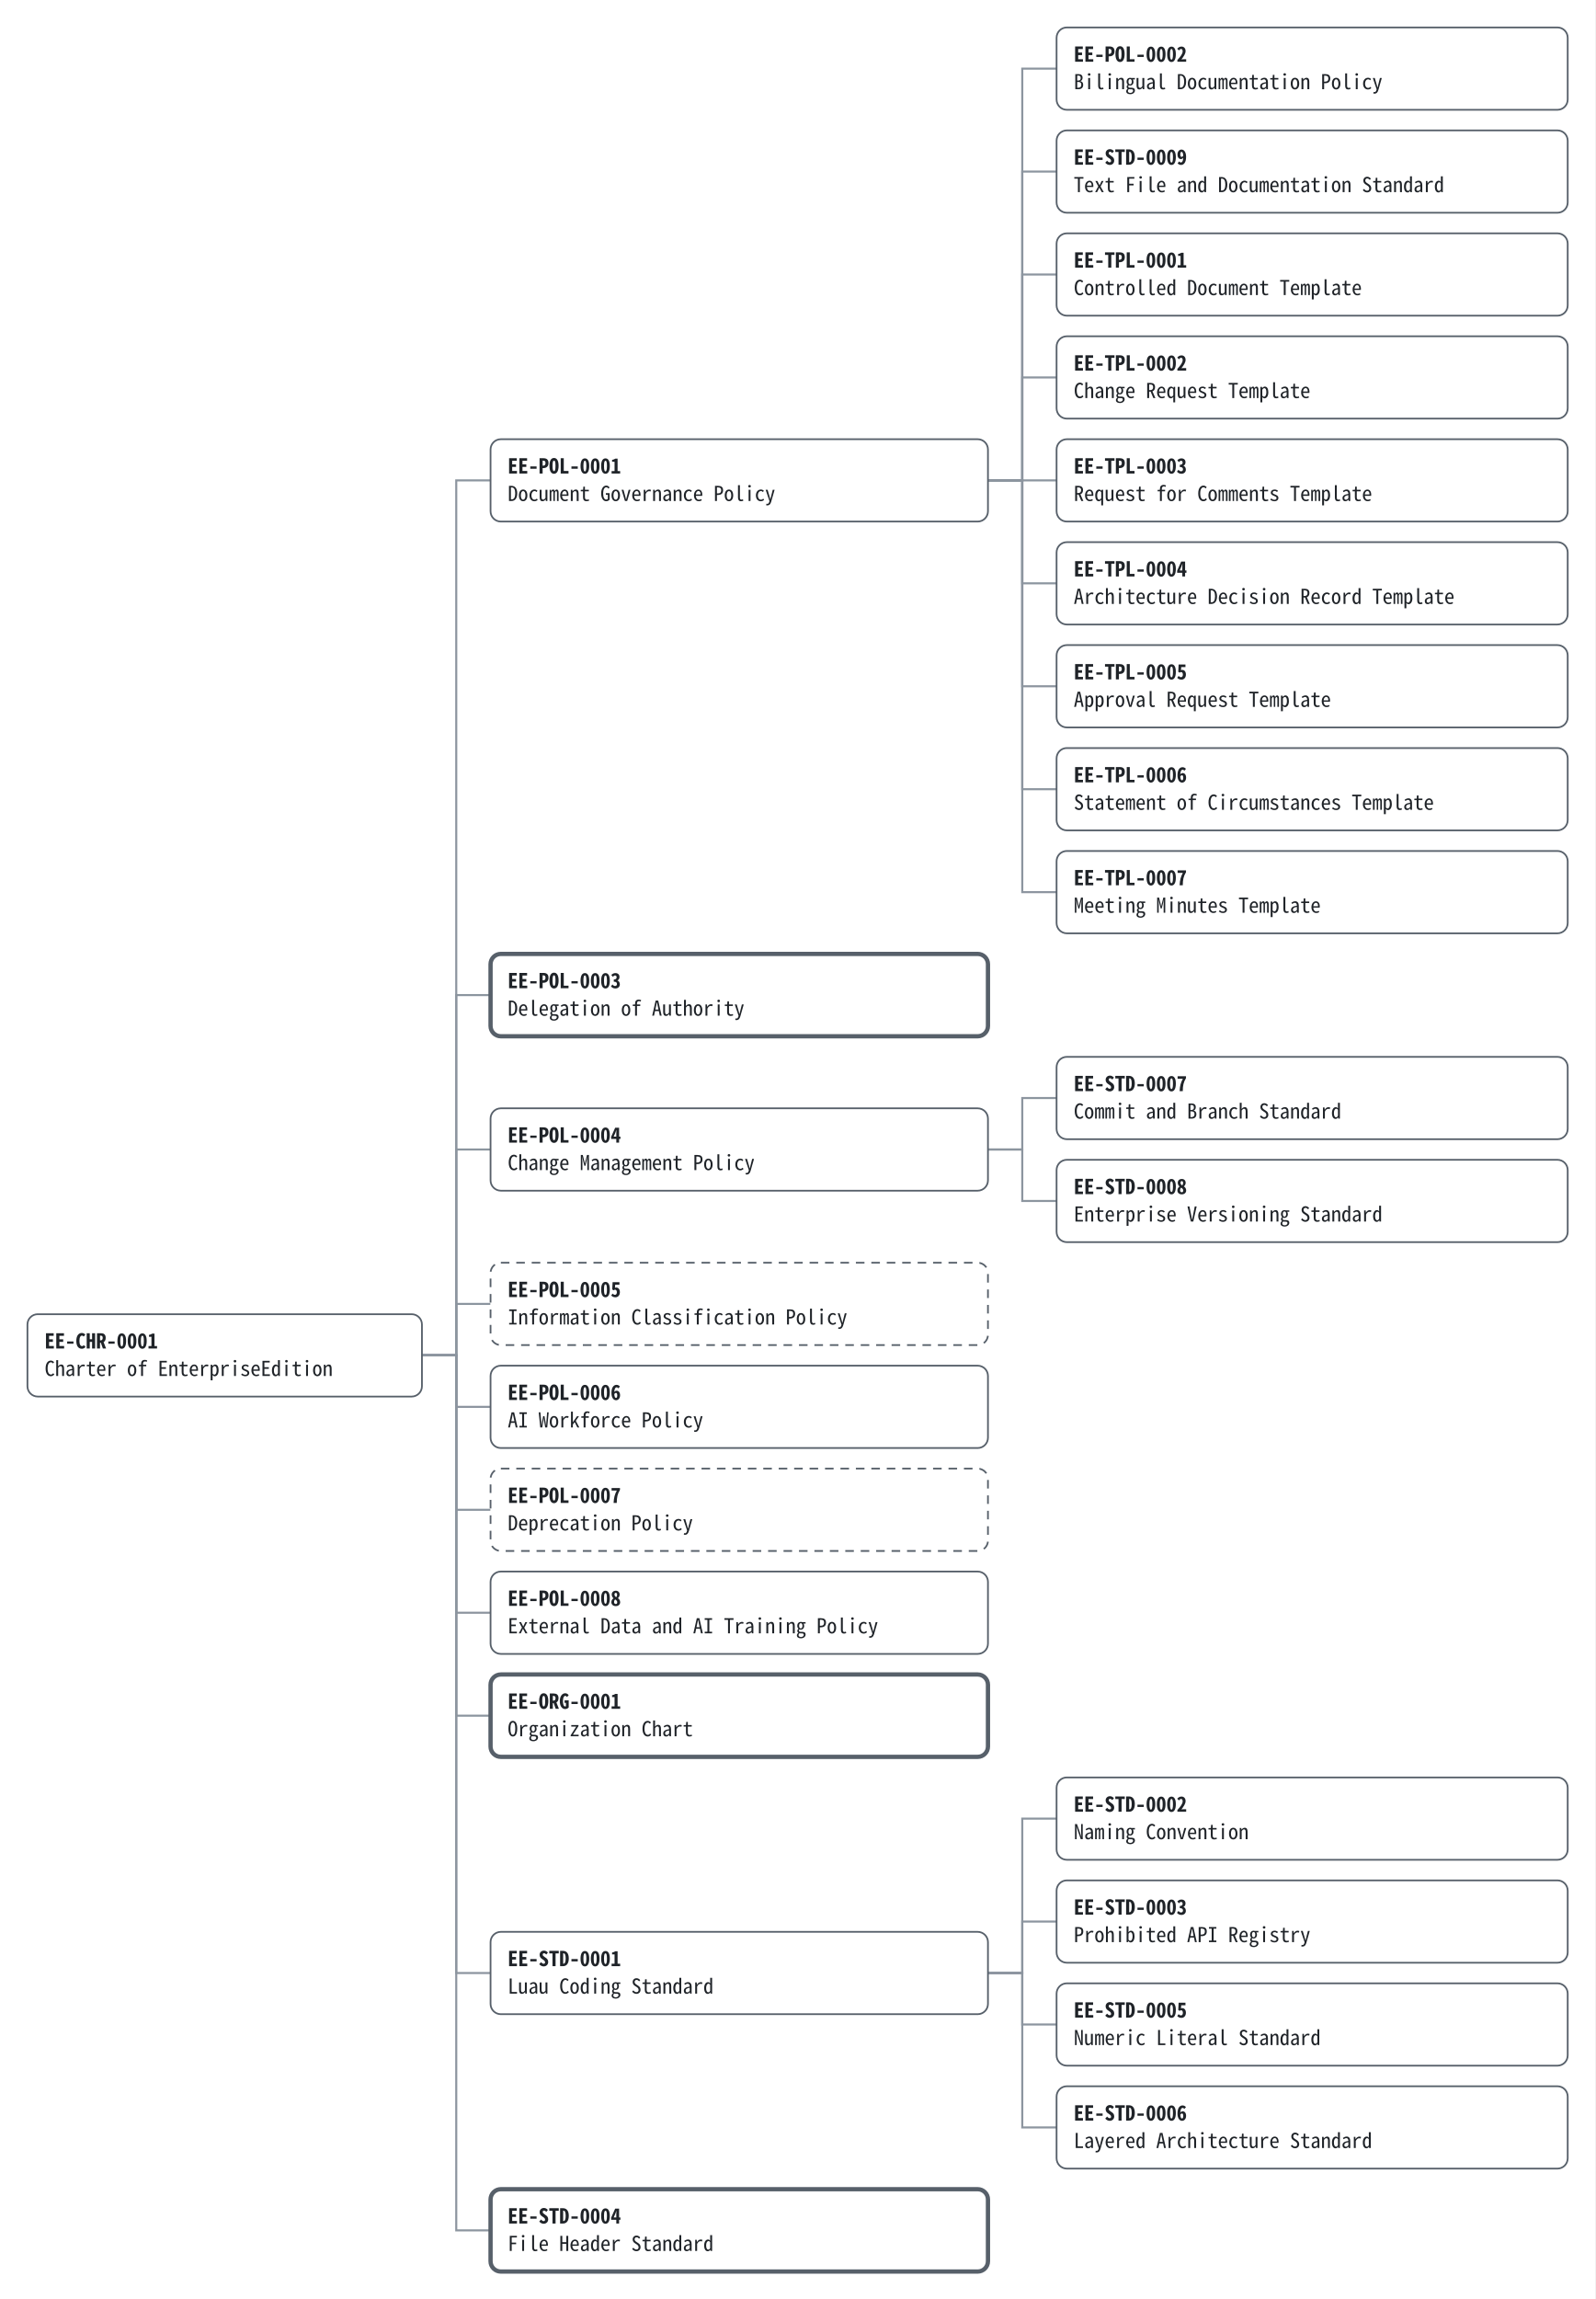
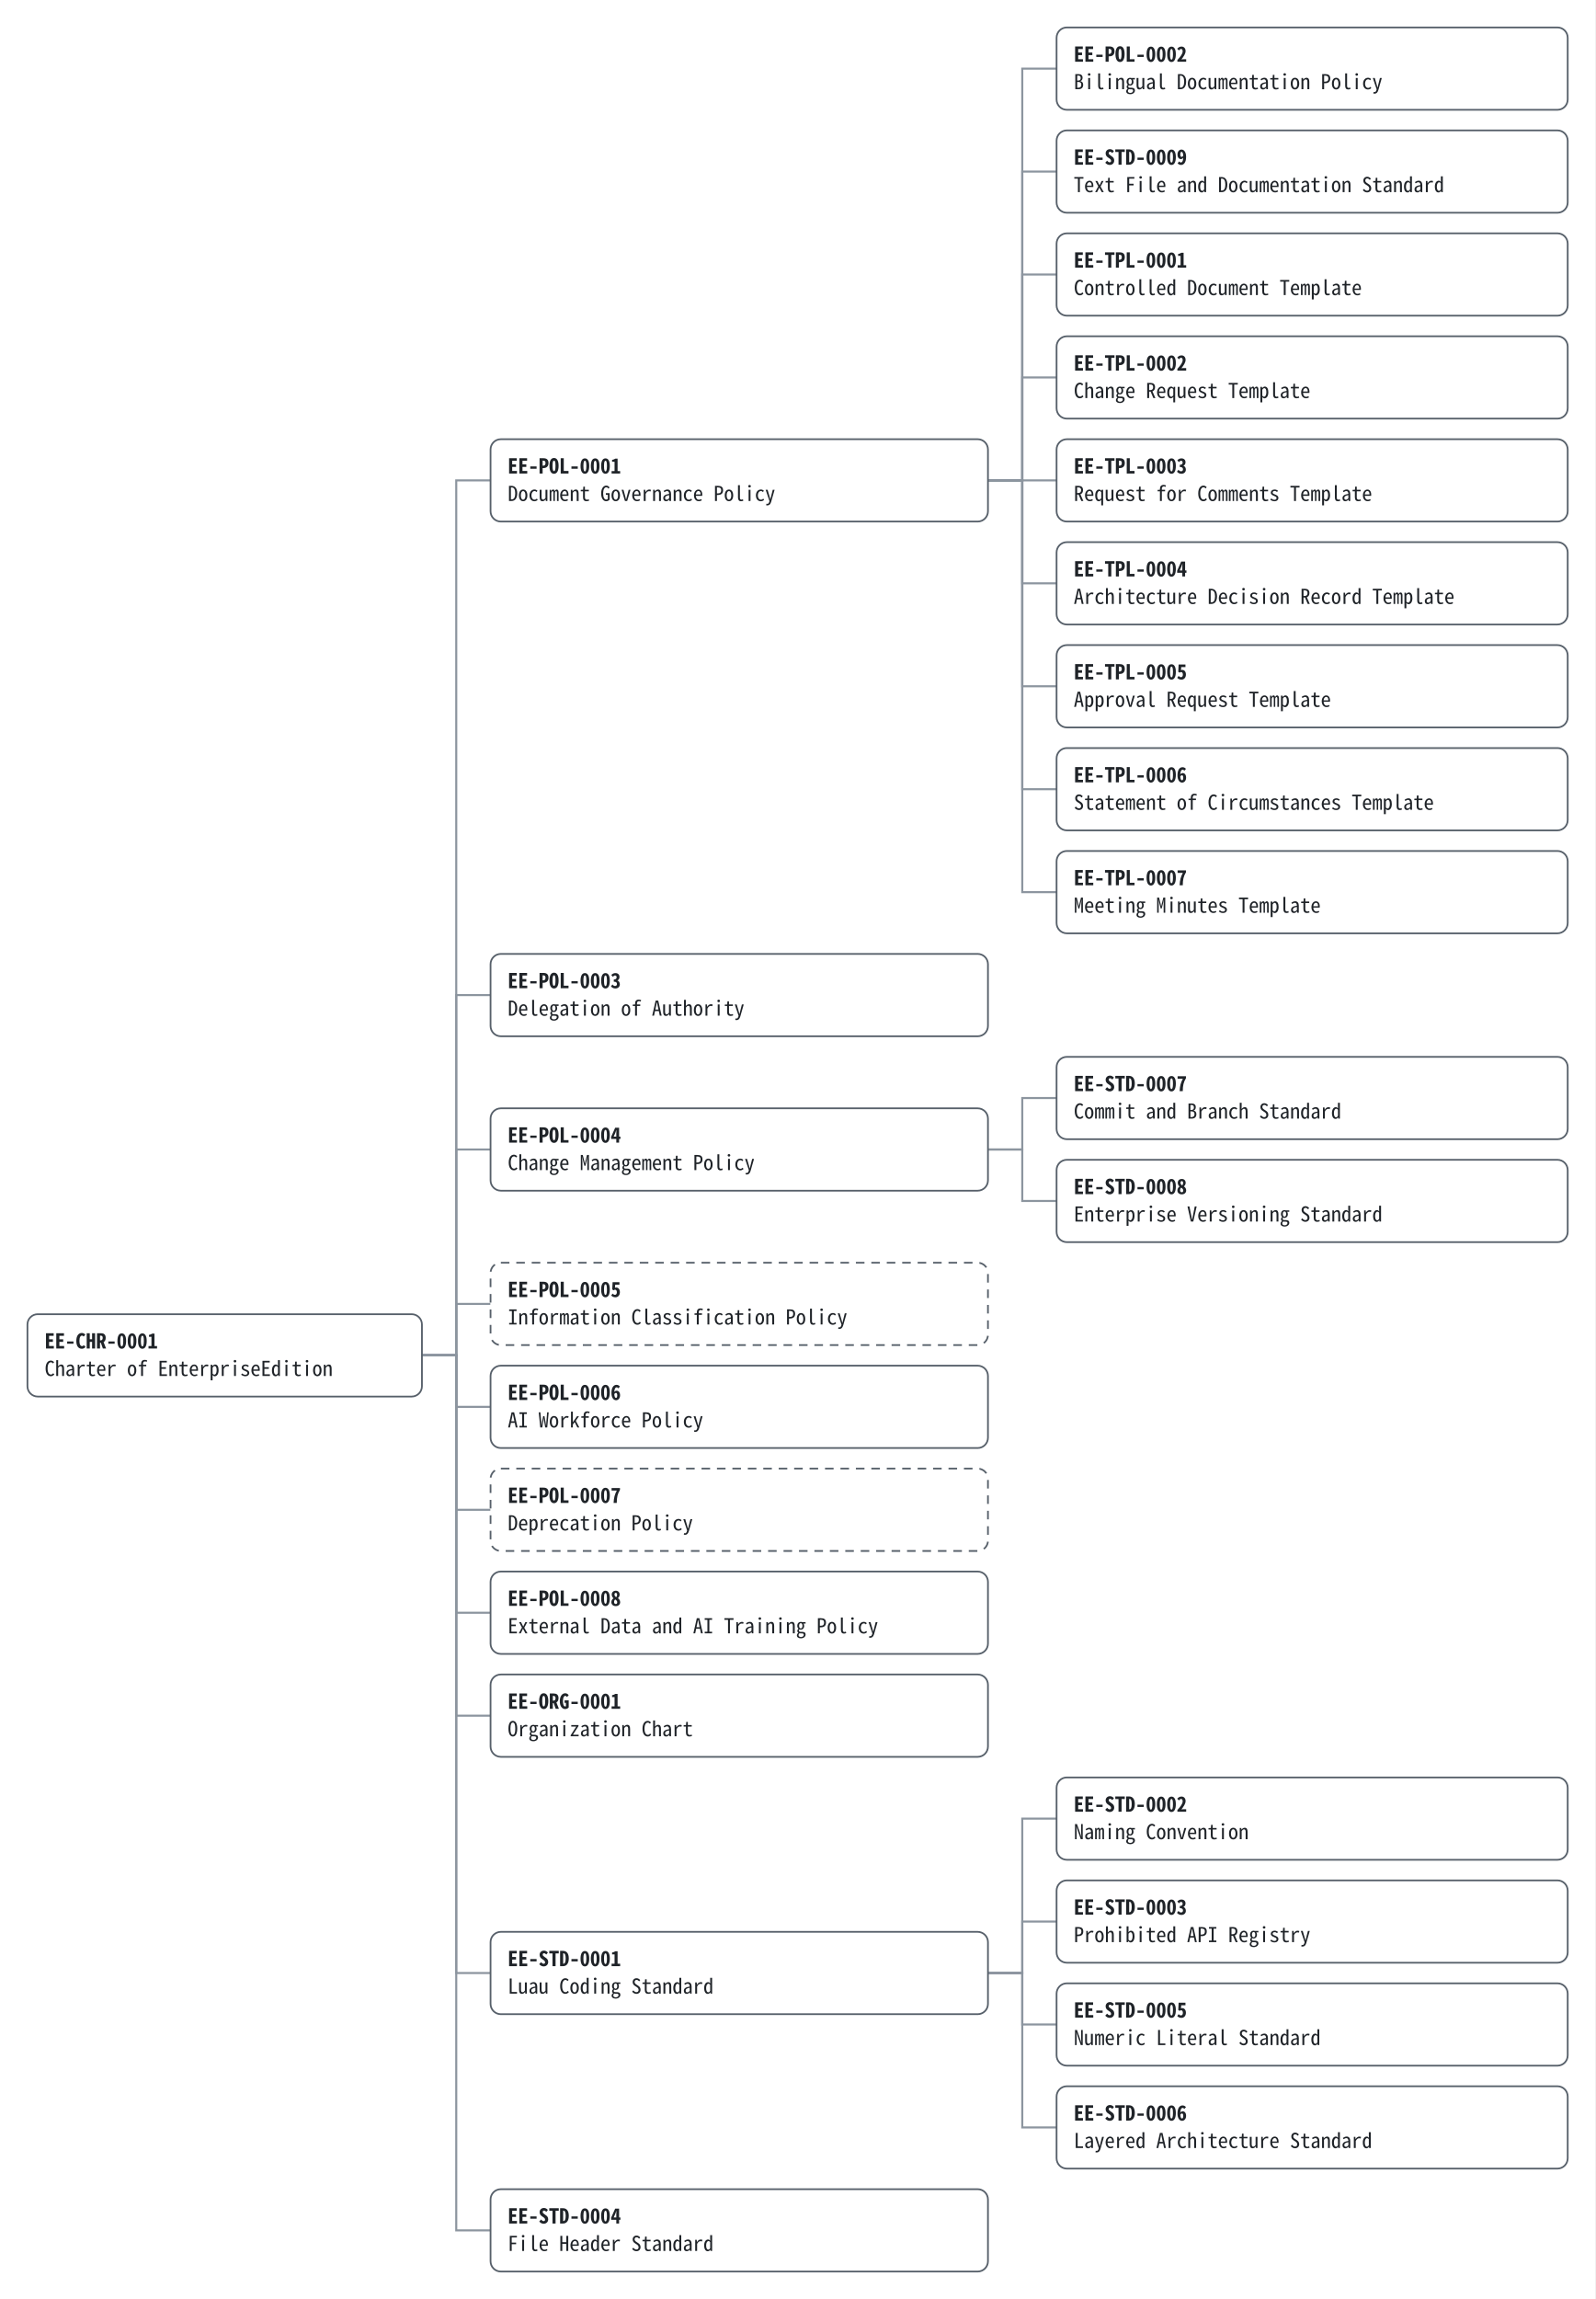
<svg xmlns="http://www.w3.org/2000/svg" width="930" height="1340" viewBox="0 0 930 1340" role="img">
  <style>text{font-family:ui-monospace,SFMono-Regular,Menlo,Consolas,'Noto Sans Mono CJK KR','Malgun Gothic',monospace;font-size:12px;fill:#1f2328}.first{font-weight:bold}.card{fill:#ffffff;stroke:#57606a;stroke-width:1}.dashed{stroke-dasharray:5 4}.bold{stroke-width:2.5}.edge{fill:none;stroke:#8c959f;stroke-width:1.2}</style>
  <rect width="930" height="1340" fill="#ffffff" />
  <path class="edge" d="M246 790H266V280H286" />
  <path class="edge" d="M246 790H266V580H286" />
  <path class="edge" d="M246 790H266V670H286" />
  <path class="edge" d="M246 790H266V760H286" />
  <path class="edge" d="M246 790H266V820H286" />
  <path class="edge" d="M246 790H266V880H286" />
  <path class="edge" d="M246 790H266V940H286" />
  <path class="edge" d="M246 790H266V1000H286" />
  <path class="edge" d="M246 790H266V1150H286" />
  <path class="edge" d="M246 790H266V1300H286" />
  <path class="edge" d="M576 280H596V40H616" />
  <path class="edge" d="M576 280H596V100H616" />
  <path class="edge" d="M576 280H596V160H616" />
  <path class="edge" d="M576 280H596V220H616" />
  <path class="edge" d="M576 280H596V280H616" />
  <path class="edge" d="M576 280H596V340H616" />
  <path class="edge" d="M576 280H596V400H616" />
  <path class="edge" d="M576 280H596V460H616" />
  <path class="edge" d="M576 280H596V520H616" />
  <path class="edge" d="M576 670H596V640H616" />
  <path class="edge" d="M576 670H596V700H616" />
  <path class="edge" d="M576 1150H596V1060H616" />
  <path class="edge" d="M576 1150H596V1120H616" />
  <path class="edge" d="M576 1150H596V1180H616" />
  <path class="edge" d="M576 1150H596V1240H616" />
  <rect class="card" x="16" y="766" width="230" height="48" rx="6" />
  <text class="first" x="26" y="786">EE-CHR-0001</text>
  <text x="26" y="802">Charter of EnterpriseEdition</text>
  <rect class="card" x="286" y="256" width="290" height="48" rx="6" />
  <text class="first" x="296" y="276">EE-POL-0001</text>
  <text x="296" y="292">Document Governance Policy</text>
  <rect class="card" x="616" y="16" width="298" height="48" rx="6" />
  <text class="first" x="626" y="36">EE-POL-0002</text>
  <text x="626" y="52">Bilingual Documentation Policy</text>
  <rect class="card" x="616" y="76" width="298" height="48" rx="6" />
  <text class="first" x="626" y="96">EE-STD-0009</text>
  <text x="626" y="112">Text File and Documentation Standard</text>
  <rect class="card" x="616" y="136" width="298" height="48" rx="6" />
  <text class="first" x="626" y="156">EE-TPL-0001</text>
  <text x="626" y="172">Controlled Document Template</text>
  <rect class="card" x="616" y="196" width="298" height="48" rx="6" />
  <text class="first" x="626" y="216">EE-TPL-0002</text>
  <text x="626" y="232">Change Request Template</text>
  <rect class="card" x="616" y="256" width="298" height="48" rx="6" />
  <text class="first" x="626" y="276">EE-TPL-0003</text>
  <text x="626" y="292">Request for Comments Template</text>
  <rect class="card" x="616" y="316" width="298" height="48" rx="6" />
  <text class="first" x="626" y="336">EE-TPL-0004</text>
  <text x="626" y="352">Architecture Decision Record Template</text>
  <rect class="card" x="616" y="376" width="298" height="48" rx="6" />
  <text class="first" x="626" y="396">EE-TPL-0005</text>
  <text x="626" y="412">Approval Request Template</text>
  <rect class="card" x="616" y="436" width="298" height="48" rx="6" />
  <text class="first" x="626" y="456">EE-TPL-0006</text>
  <text x="626" y="472">Statement of Circumstances Template</text>
  <rect class="card" x="616" y="496" width="298" height="48" rx="6" />
  <text class="first" x="626" y="516">EE-TPL-0007</text>
  <text x="626" y="532">Meeting Minutes Template</text>
-   <rect class="card bold" x="286" y="556" width="290" height="48" rx="6" />
+   <rect class="card" x="286" y="556" width="290" height="48" rx="6" />
  <text class="first" x="296" y="576">EE-POL-0003</text>
  <text x="296" y="592">Delegation of Authority</text>
  <rect class="card" x="286" y="646" width="290" height="48" rx="6" />
  <text class="first" x="296" y="666">EE-POL-0004</text>
  <text x="296" y="682">Change Management Policy</text>
  <rect class="card" x="616" y="616" width="298" height="48" rx="6" />
  <text class="first" x="626" y="636">EE-STD-0007</text>
  <text x="626" y="652">Commit and Branch Standard</text>
  <rect class="card" x="616" y="676" width="298" height="48" rx="6" />
  <text class="first" x="626" y="696">EE-STD-0008</text>
  <text x="626" y="712">Enterprise Versioning Standard</text>
  <rect class="card dashed" x="286" y="736" width="290" height="48" rx="6" />
  <text class="first" x="296" y="756">EE-POL-0005</text>
  <text x="296" y="772">Information Classification Policy</text>
  <rect class="card" x="286" y="796" width="290" height="48" rx="6" />
  <text class="first" x="296" y="816">EE-POL-0006</text>
  <text x="296" y="832">AI Workforce Policy</text>
  <rect class="card dashed" x="286" y="856" width="290" height="48" rx="6" />
  <text class="first" x="296" y="876">EE-POL-0007</text>
  <text x="296" y="892">Deprecation Policy</text>
  <rect class="card" x="286" y="916" width="290" height="48" rx="6" />
  <text class="first" x="296" y="936">EE-POL-0008</text>
  <text x="296" y="952">External Data and AI Training Policy</text>
-   <rect class="card bold" x="286" y="976" width="290" height="48" rx="6" />
+   <rect class="card" x="286" y="976" width="290" height="48" rx="6" />
  <text class="first" x="296" y="996">EE-ORG-0001</text>
  <text x="296" y="1012">Organization Chart</text>
  <rect class="card" x="286" y="1126" width="290" height="48" rx="6" />
  <text class="first" x="296" y="1146">EE-STD-0001</text>
  <text x="296" y="1162">Luau Coding Standard</text>
  <rect class="card" x="616" y="1036" width="298" height="48" rx="6" />
  <text class="first" x="626" y="1056">EE-STD-0002</text>
  <text x="626" y="1072">Naming Convention</text>
  <rect class="card" x="616" y="1096" width="298" height="48" rx="6" />
  <text class="first" x="626" y="1116">EE-STD-0003</text>
  <text x="626" y="1132">Prohibited API Registry</text>
  <rect class="card" x="616" y="1156" width="298" height="48" rx="6" />
  <text class="first" x="626" y="1176">EE-STD-0005</text>
  <text x="626" y="1192">Numeric Literal Standard</text>
  <rect class="card" x="616" y="1216" width="298" height="48" rx="6" />
  <text class="first" x="626" y="1236">EE-STD-0006</text>
  <text x="626" y="1252">Layered Architecture Standard</text>
-   <rect class="card bold" x="286" y="1276" width="290" height="48" rx="6" />
+   <rect class="card" x="286" y="1276" width="290" height="48" rx="6" />
  <text class="first" x="296" y="1296">EE-STD-0004</text>
  <text x="296" y="1312">File Header Standard</text>
</svg>
